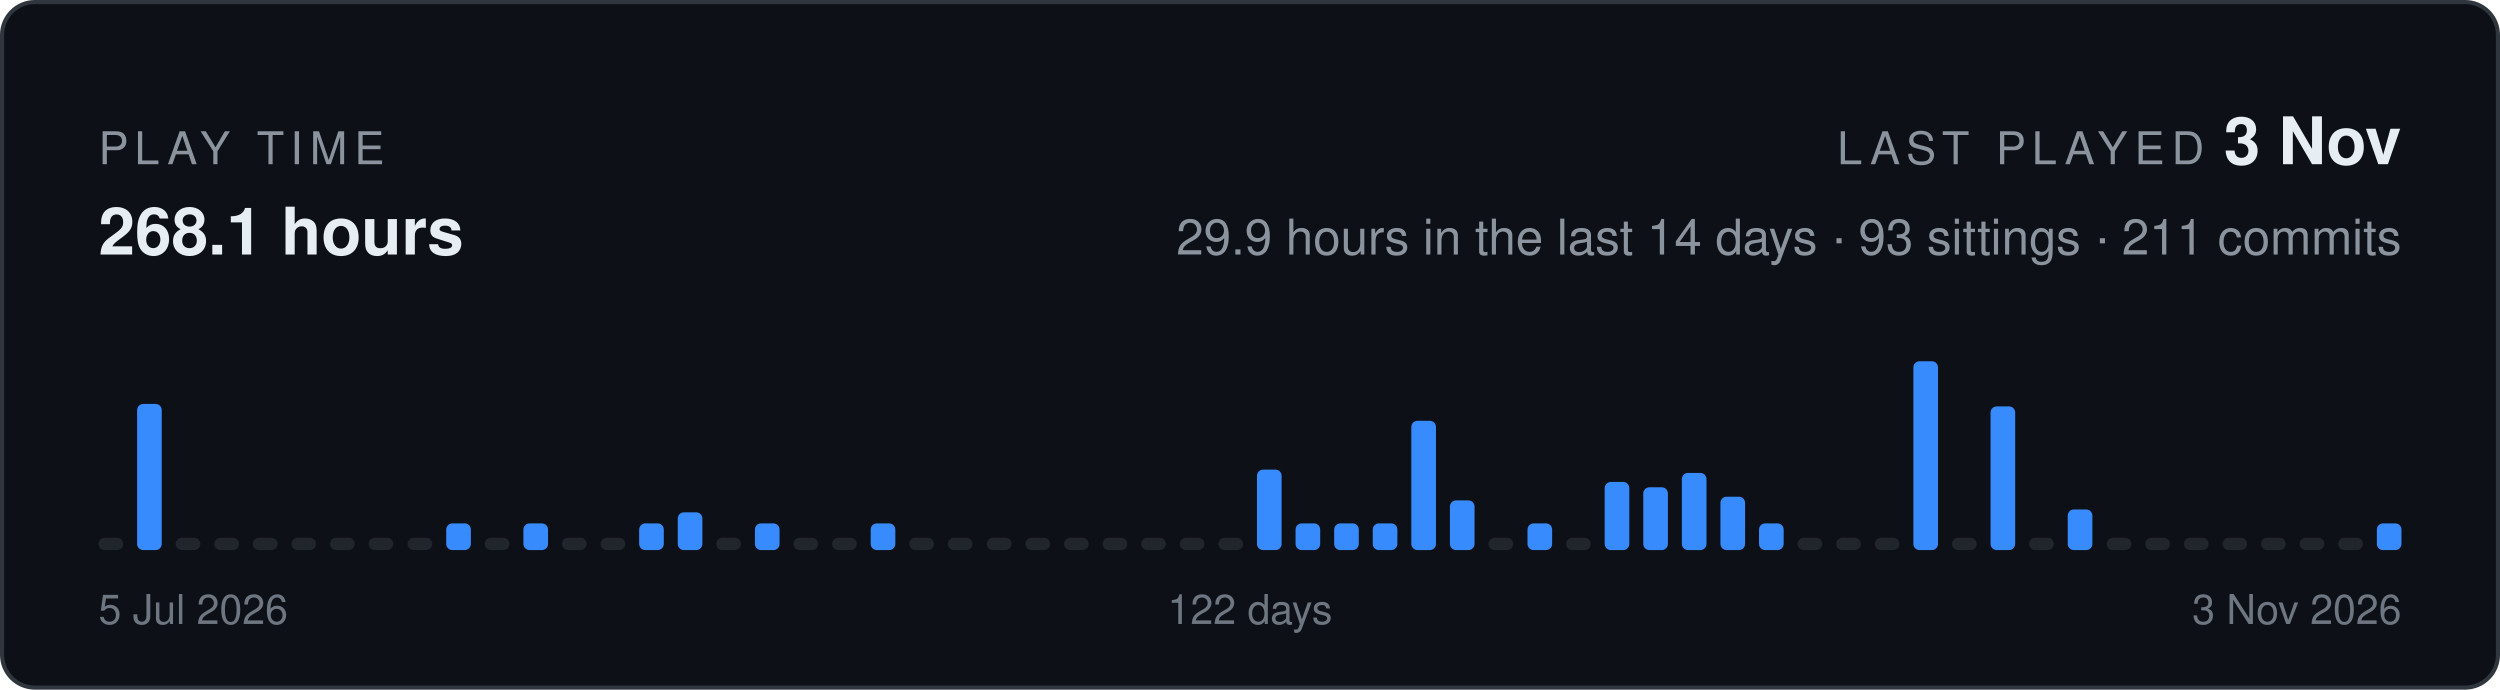
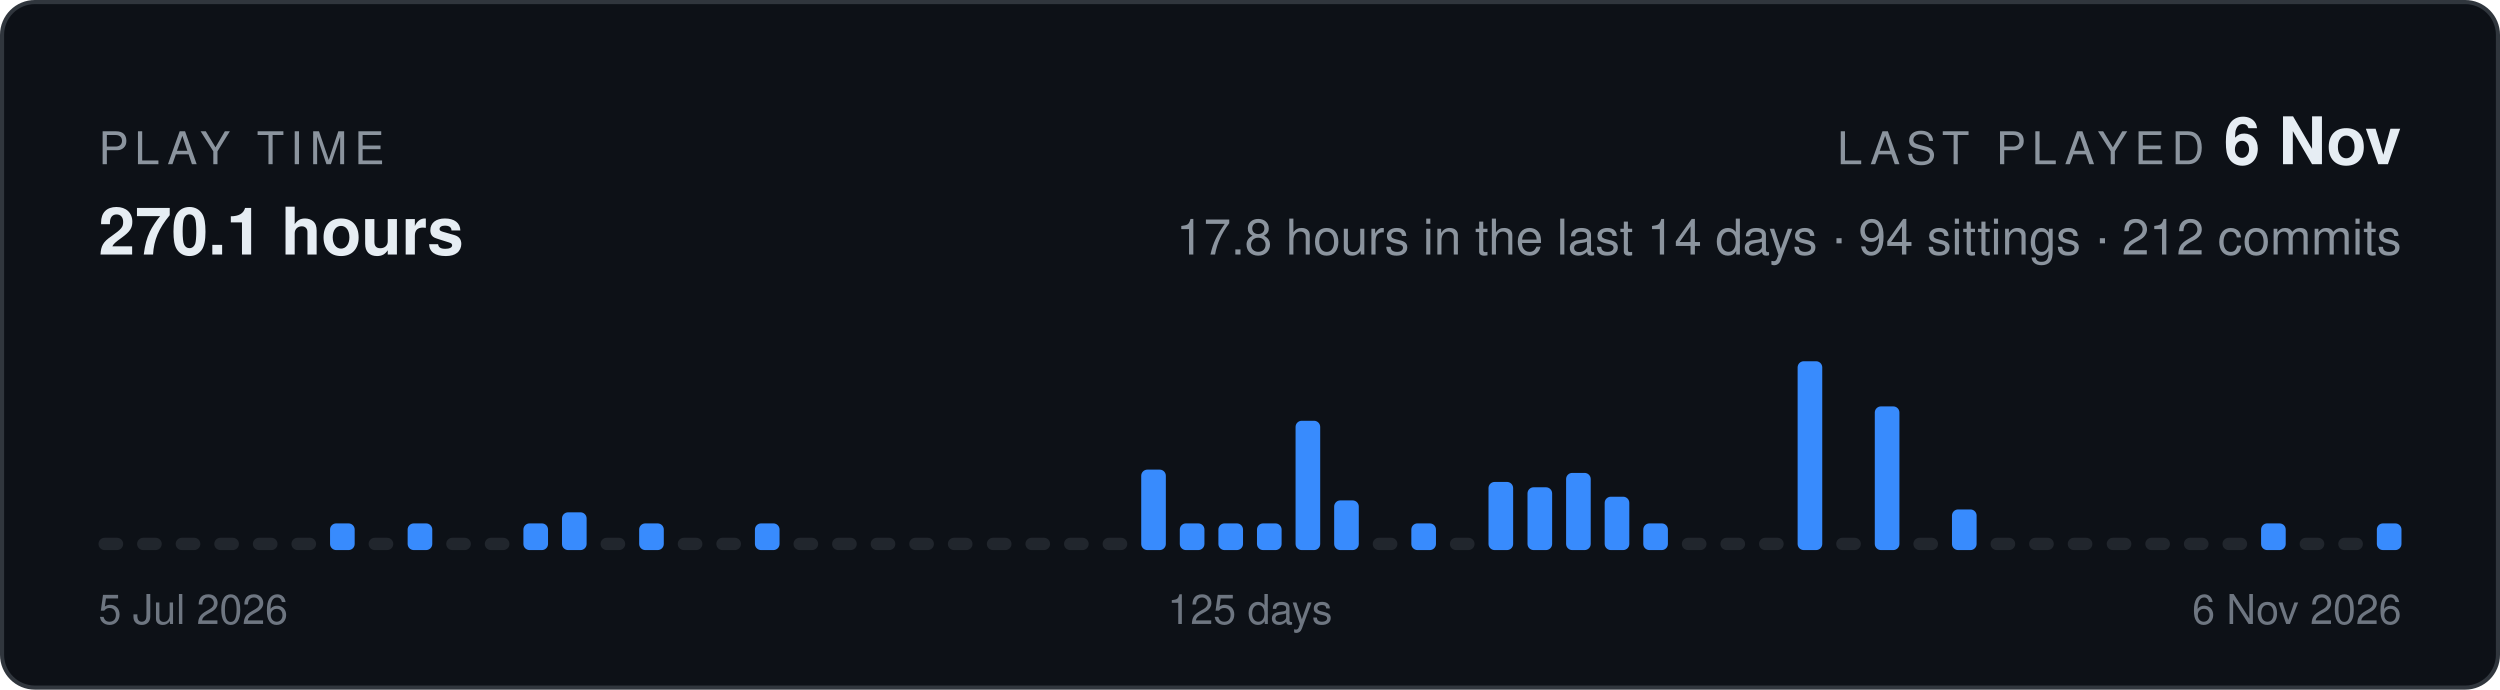
- <svg xmlns="http://www.w3.org/2000/svg" width="609" height="168" viewBox="0 0 609 168" role="img" aria-label="Play time: 268.1 hours over 211 commits, last played 3 Nov">
+ <svg xmlns="http://www.w3.org/2000/svg" width="609" height="168" viewBox="0 0 609 168" role="img" aria-label="Play time: 270.1 hours over 212 commits, last played 6 Nov">
  <style>
    .card { fill: #0d1117; stroke: #30363d }
    text { font-family: -apple-system, BlinkMacSystemFont, "Segoe UI", Helvetica, Arial, sans-serif }
    .label { font-size: 11px; letter-spacing: 1.7px; fill: #8b949e }
    .stat { font-size: 16px; font-weight: 600; letter-spacing: normal; fill: #e6edf3 }
    .note { font-size: 12px; fill: #8b949e }
    .axis { font-size: 10px; fill: #6e7681 }
    .bar { fill: #388bfd }
    .bar-quiet { fill: #21262d }
  </style>
  <rect class="card" x="0.5" y="0.5" width="608" height="167" rx="8" />
  <text class="label" x="24" y="40">PLAY TIME</text>
-   <text class="stat" x="24" y="62">268.1 hours</text>
-   <text class="label" x="585" y="40" text-anchor="end">LAST PLAYED <tspan class="stat">3 Nov</tspan>
+   <text class="stat" x="24" y="62">270.1 hours</text>
+   <text class="label" x="585" y="40" text-anchor="end">LAST PLAYED <tspan class="stat">6 Nov</tspan>
  </text>
-   <text class="note" x="585" y="62" text-anchor="end">29.9 hours in the last 14 days   ·   93 sittings   ·   211 commits</text>
+   <text class="note" x="585" y="62" text-anchor="end">17.8 hours in the last 14 days   ·   94 sittings   ·   212 commits</text>
  <rect class="bar-quiet" x="24.0" y="131.0" width="6" height="3.0" rx="1.5" />
-   <rect class="bar" x="33.4" y="98.4" width="6" height="35.6" rx="1.5" />
+   <rect class="bar-quiet" x="33.4" y="131.0" width="6" height="3.0" rx="1.5" />
  <rect class="bar-quiet" x="42.8" y="131.0" width="6" height="3.0" rx="1.5" />
  <rect class="bar-quiet" x="52.2" y="131.0" width="6" height="3.0" rx="1.5" />
  <rect class="bar-quiet" x="61.6" y="131.0" width="6" height="3.0" rx="1.5" />
  <rect class="bar-quiet" x="71.0" y="131.0" width="6" height="3.0" rx="1.5" />
-   <rect class="bar-quiet" x="80.4" y="131.0" width="6" height="3.0" rx="1.5" />
+   <rect class="bar" x="80.4" y="127.5" width="6" height="6.5" rx="1.5" />
  <rect class="bar-quiet" x="89.8" y="131.0" width="6" height="3.0" rx="1.5" />
-   <rect class="bar-quiet" x="99.3" y="131.0" width="6" height="3.0" rx="1.5" />
-   <rect class="bar" x="108.7" y="127.5" width="6" height="6.5" rx="1.5" />
+   <rect class="bar" x="99.3" y="127.5" width="6" height="6.5" rx="1.5" />
+   <rect class="bar-quiet" x="108.7" y="131.0" width="6" height="3.0" rx="1.5" />
  <rect class="bar-quiet" x="118.1" y="131.0" width="6" height="3.0" rx="1.5" />
  <rect class="bar" x="127.5" y="127.5" width="6" height="6.5" rx="1.5" />
-   <rect class="bar-quiet" x="136.9" y="131.0" width="6" height="3.0" rx="1.5" />
+   <rect class="bar" x="136.9" y="124.8" width="6" height="9.2" rx="1.5" />
  <rect class="bar-quiet" x="146.3" y="131.0" width="6" height="3.0" rx="1.5" />
  <rect class="bar" x="155.7" y="127.5" width="6" height="6.5" rx="1.5" />
-   <rect class="bar" x="165.1" y="124.8" width="6" height="9.2" rx="1.5" />
+   <rect class="bar-quiet" x="165.1" y="131.0" width="6" height="3.0" rx="1.5" />
  <rect class="bar-quiet" x="174.5" y="131.0" width="6" height="3.0" rx="1.5" />
  <rect class="bar" x="183.9" y="127.5" width="6" height="6.5" rx="1.5" />
  <rect class="bar-quiet" x="193.3" y="131.0" width="6" height="3.0" rx="1.5" />
  <rect class="bar-quiet" x="202.7" y="131.0" width="6" height="3.0" rx="1.5" />
-   <rect class="bar" x="212.1" y="127.5" width="6" height="6.5" rx="1.5" />
+   <rect class="bar-quiet" x="212.1" y="131.0" width="6" height="3.0" rx="1.5" />
  <rect class="bar-quiet" x="221.5" y="131.0" width="6" height="3.0" rx="1.5" />
  <rect class="bar-quiet" x="230.9" y="131.0" width="6" height="3.0" rx="1.5" />
  <rect class="bar-quiet" x="240.4" y="131.0" width="6" height="3.0" rx="1.5" />
  <rect class="bar-quiet" x="249.8" y="131.0" width="6" height="3.0" rx="1.5" />
  <rect class="bar-quiet" x="259.2" y="131.0" width="6" height="3.0" rx="1.5" />
  <rect class="bar-quiet" x="268.6" y="131.0" width="6" height="3.0" rx="1.5" />
-   <rect class="bar-quiet" x="278.0" y="131.0" width="6" height="3.0" rx="1.5" />
-   <rect class="bar-quiet" x="287.4" y="131.0" width="6" height="3.0" rx="1.5" />
-   <rect class="bar-quiet" x="296.8" y="131.0" width="6" height="3.0" rx="1.5" />
-   <rect class="bar" x="306.2" y="114.4" width="6" height="19.6" rx="1.5" />
-   <rect class="bar" x="315.6" y="127.5" width="6" height="6.5" rx="1.5" />
-   <rect class="bar" x="325.0" y="127.5" width="6" height="6.5" rx="1.5" />
-   <rect class="bar" x="334.4" y="127.5" width="6" height="6.5" rx="1.5" />
-   <rect class="bar" x="343.8" y="102.5" width="6" height="31.5" rx="1.5" />
-   <rect class="bar" x="353.2" y="121.9" width="6" height="12.1" rx="1.5" />
-   <rect class="bar-quiet" x="362.6" y="131.0" width="6" height="3.0" rx="1.5" />
-   <rect class="bar" x="372.1" y="127.5" width="6" height="6.5" rx="1.5" />
-   <rect class="bar-quiet" x="381.5" y="131.0" width="6" height="3.0" rx="1.5" />
-   <rect class="bar" x="390.9" y="117.4" width="6" height="16.6" rx="1.5" />
-   <rect class="bar" x="400.3" y="118.7" width="6" height="15.3" rx="1.5" />
-   <rect class="bar" x="409.7" y="115.2" width="6" height="18.8" rx="1.5" />
-   <rect class="bar" x="419.1" y="121.0" width="6" height="13.0" rx="1.5" />
-   <rect class="bar" x="428.5" y="127.5" width="6" height="6.5" rx="1.5" />
-   <rect class="bar-quiet" x="437.9" y="131.0" width="6" height="3.0" rx="1.5" />
+   <rect class="bar" x="278.0" y="114.4" width="6" height="19.6" rx="1.5" />
+   <rect class="bar" x="287.4" y="127.5" width="6" height="6.5" rx="1.5" />
+   <rect class="bar" x="296.8" y="127.5" width="6" height="6.5" rx="1.5" />
+   <rect class="bar" x="306.2" y="127.5" width="6" height="6.5" rx="1.5" />
+   <rect class="bar" x="315.6" y="102.5" width="6" height="31.5" rx="1.5" />
+   <rect class="bar" x="325.0" y="121.9" width="6" height="12.1" rx="1.5" />
+   <rect class="bar-quiet" x="334.4" y="131.0" width="6" height="3.0" rx="1.5" />
+   <rect class="bar" x="343.8" y="127.5" width="6" height="6.5" rx="1.5" />
+   <rect class="bar-quiet" x="353.2" y="131.0" width="6" height="3.0" rx="1.5" />
+   <rect class="bar" x="362.6" y="117.4" width="6" height="16.6" rx="1.5" />
+   <rect class="bar" x="372.1" y="118.7" width="6" height="15.3" rx="1.5" />
+   <rect class="bar" x="381.5" y="115.2" width="6" height="18.8" rx="1.5" />
+   <rect class="bar" x="390.9" y="121.0" width="6" height="13.0" rx="1.5" />
+   <rect class="bar" x="400.3" y="127.5" width="6" height="6.5" rx="1.5" />
+   <rect class="bar-quiet" x="409.7" y="131.0" width="6" height="3.0" rx="1.5" />
+   <rect class="bar-quiet" x="419.1" y="131.0" width="6" height="3.0" rx="1.5" />
+   <rect class="bar-quiet" x="428.5" y="131.0" width="6" height="3.0" rx="1.5" />
+   <rect class="bar" x="437.9" y="88.0" width="6" height="46.0" rx="1.5" />
  <rect class="bar-quiet" x="447.3" y="131.0" width="6" height="3.0" rx="1.5" />
-   <rect class="bar-quiet" x="456.7" y="131.0" width="6" height="3.0" rx="1.5" />
-   <rect class="bar" x="466.1" y="88.0" width="6" height="46.0" rx="1.5" />
-   <rect class="bar-quiet" x="475.5" y="131.0" width="6" height="3.0" rx="1.5" />
-   <rect class="bar" x="484.9" y="99.0" width="6" height="35.0" rx="1.5" />
+   <rect class="bar" x="456.7" y="99.0" width="6" height="35.0" rx="1.5" />
+   <rect class="bar-quiet" x="466.1" y="131.0" width="6" height="3.0" rx="1.5" />
+   <rect class="bar" x="475.5" y="124.1" width="6" height="9.9" rx="1.5" />
+   <rect class="bar-quiet" x="484.9" y="131.0" width="6" height="3.0" rx="1.5" />
  <rect class="bar-quiet" x="494.3" y="131.0" width="6" height="3.0" rx="1.5" />
-   <rect class="bar" x="503.7" y="124.1" width="6" height="9.9" rx="1.5" />
+   <rect class="bar-quiet" x="503.7" y="131.0" width="6" height="3.0" rx="1.5" />
  <rect class="bar-quiet" x="513.2" y="131.0" width="6" height="3.0" rx="1.5" />
  <rect class="bar-quiet" x="522.6" y="131.0" width="6" height="3.0" rx="1.5" />
  <rect class="bar-quiet" x="532.0" y="131.0" width="6" height="3.0" rx="1.5" />
  <rect class="bar-quiet" x="541.4" y="131.0" width="6" height="3.0" rx="1.5" />
-   <rect class="bar-quiet" x="550.8" y="131.0" width="6" height="3.0" rx="1.5" />
+   <rect class="bar" x="550.8" y="127.5" width="6" height="6.5" rx="1.5" />
  <rect class="bar-quiet" x="560.2" y="131.0" width="6" height="3.0" rx="1.5" />
  <rect class="bar-quiet" x="569.6" y="131.0" width="6" height="3.0" rx="1.5" />
  <rect class="bar" x="579.0" y="127.5" width="6" height="6.5" rx="1.5" />
  <text class="axis" x="24" y="152">5 Jul 2026</text>
-   <text class="axis" x="304.5" y="152" text-anchor="middle">122 days</text>
-   <text class="axis" x="585" y="152" text-anchor="end">3 Nov 2026</text>
+   <text class="axis" x="304.5" y="152" text-anchor="middle">125 days</text>
+   <text class="axis" x="585" y="152" text-anchor="end">6 Nov 2026</text>
</svg>
